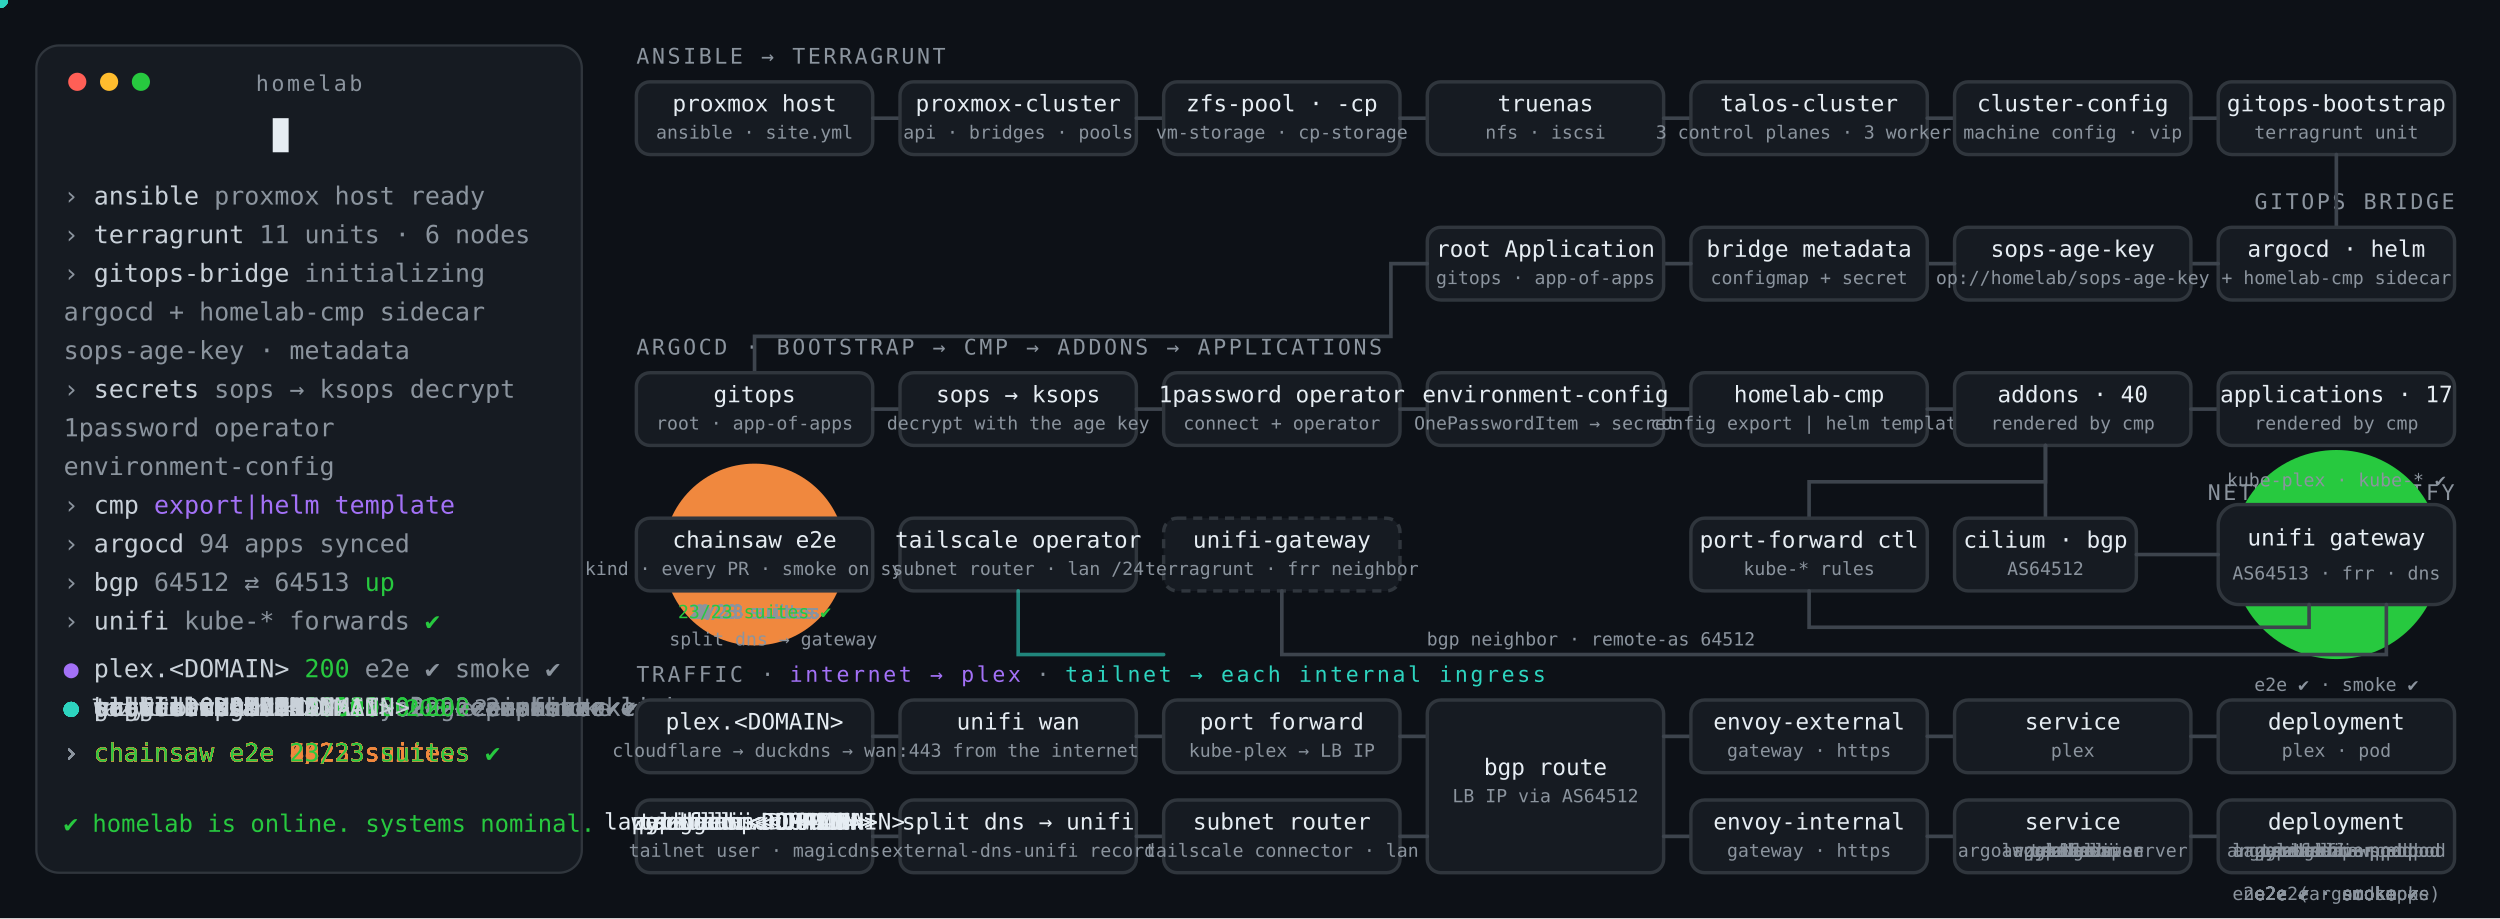
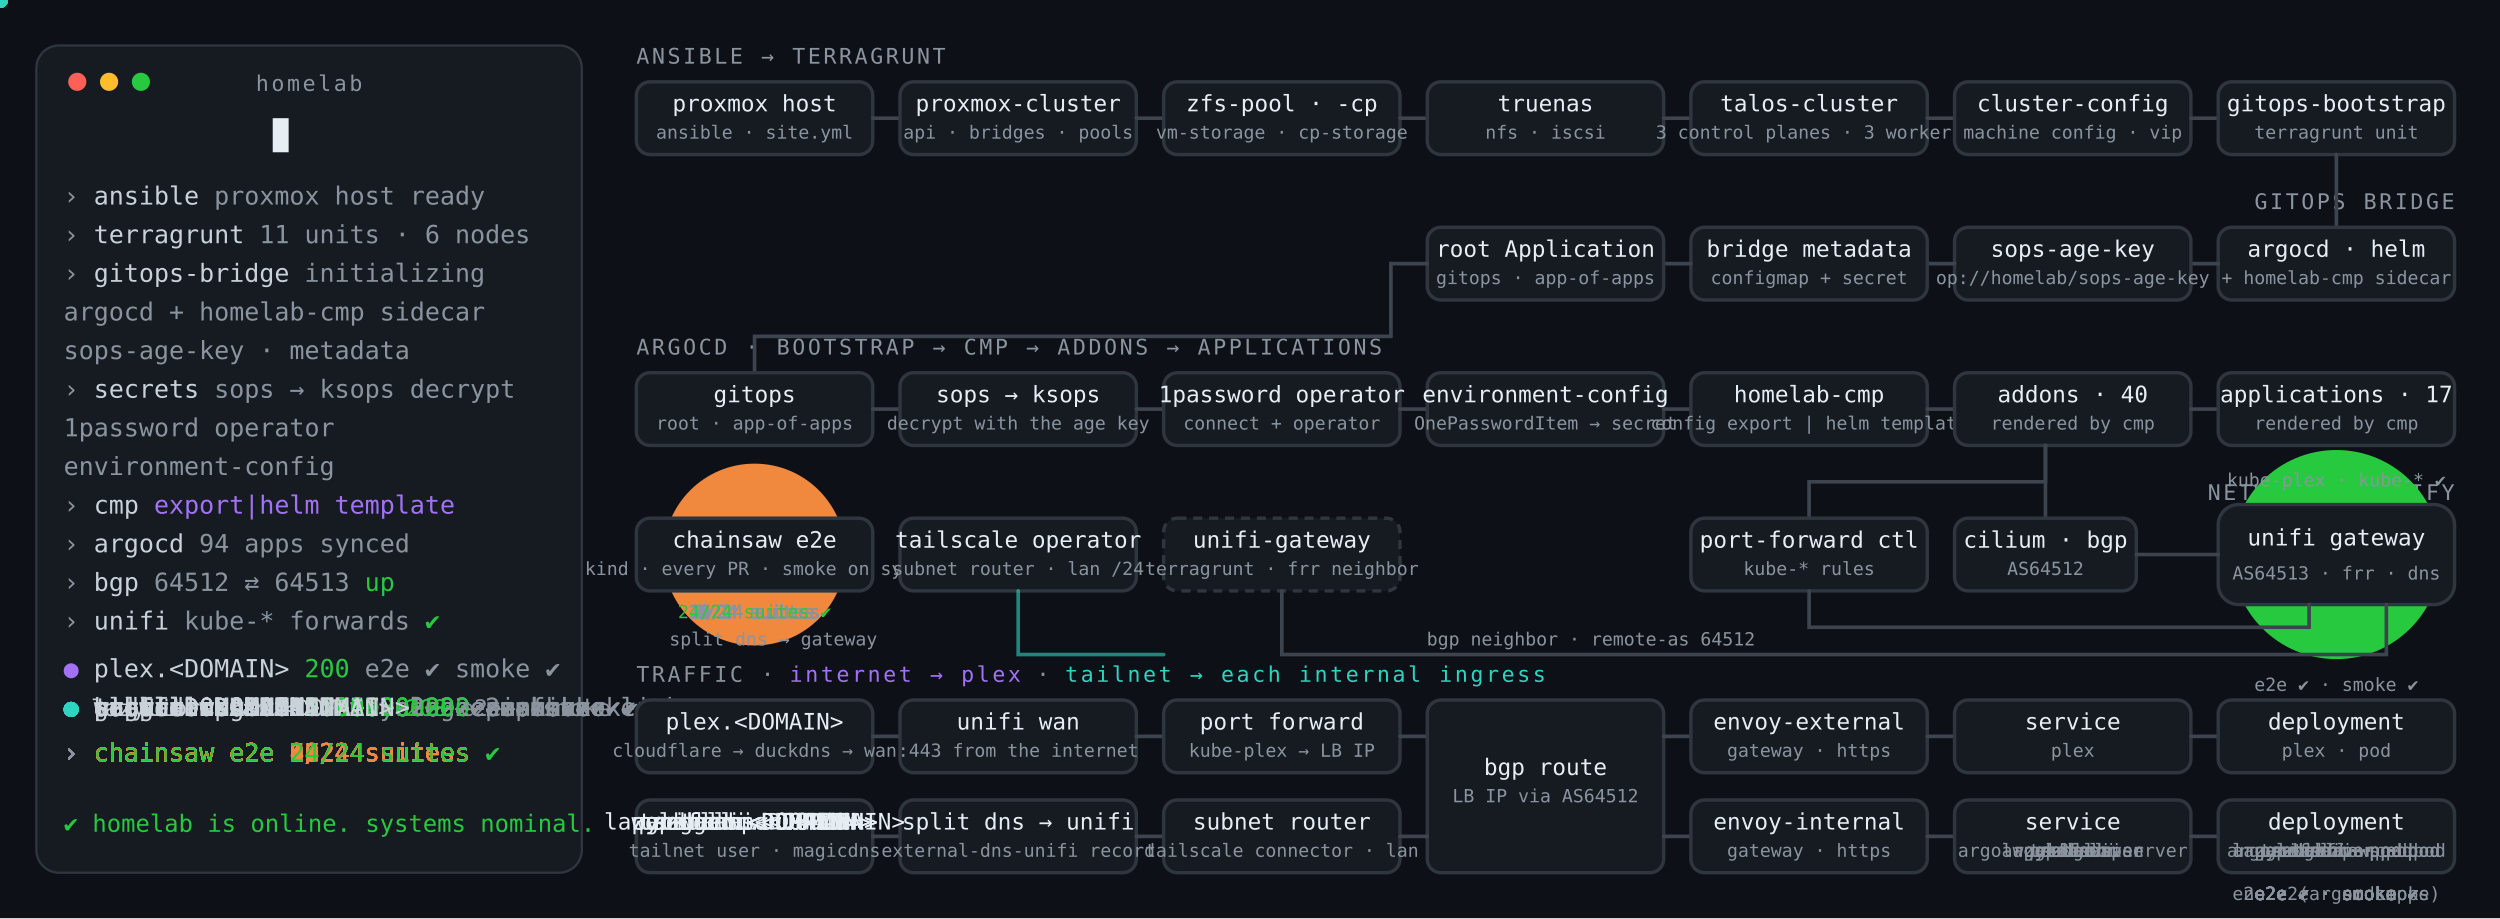
<svg xmlns="http://www.w3.org/2000/svg" viewBox="0 0 1100 404" width="1100" height="404" role="img">
  <rect width="1100" height="404" fill="#0d1117" />
  <style>
  text{font-family:ui-monospace,SFMono-Regular,Menlo,Consolas,monospace}
  .h{font-size:9.5px;fill:#8b949e;letter-spacing:.12em}
  .n{font-size:10px;fill:#e6edf3}
  .n2{font-size:8px;fill:#8b949e}
  .log{font-size:11px;fill:#c9d1d9}
  .box{fill:#161b22;stroke:#30363d;stroke-width:1.5}
  .w{fill:none;stroke:#3d444d;stroke-width:1.6;stroke-linecap:round;stroke-dasharray:800}
  .cur{animation:blink 1s steps(1) infinite}
  @keyframes blink{50%{opacity:0}}
  .type{animation:type 27s steps(14) infinite}
  @keyframes type{0%{width:0}3%,96%{width:110px}100%{width:0}}
  @keyframes a3{0%,3%{opacity:0}4%,96%{opacity:1}100%{opacity:0}}
  @keyframes a5{0%,5%{opacity:0}6%,96%{opacity:1}100%{opacity:0}}
  @keyframes a6_5{0%,6.5%{opacity:0}7.5%,96%{opacity:1}100%{opacity:0}}
  @keyframes a8{0%,8%{opacity:0}9%,96%{opacity:1}100%{opacity:0}}
  @keyframes a9_5{0%,9.5%{opacity:0}10.5%,96%{opacity:1}100%{opacity:0}}
  @keyframes a11{0%,11%{opacity:0}12%,96%{opacity:1}100%{opacity:0}}
  @keyframes a12_5{0%,12.5%{opacity:0}13.5%,96%{opacity:1}100%{opacity:0}}
  @keyframes a14{0%,14%{opacity:0}15%,96%{opacity:1}100%{opacity:0}}
  @keyframes a15_5{0%,15.5%{opacity:0}16.5%,96%{opacity:1}100%{opacity:0}}
  @keyframes a17{0%,17%{opacity:0}18%,96%{opacity:1}100%{opacity:0}}
  @keyframes a18_5{0%,18.5%{opacity:0}19.5%,96%{opacity:1}100%{opacity:0}}
  @keyframes a20{0%,20%{opacity:0}21%,96%{opacity:1}100%{opacity:0}}
  @keyframes a21_5{0%,21.5%{opacity:0}22.5%,96%{opacity:1}100%{opacity:0}}
  @keyframes a23{0%,23%{opacity:0}24%,96%{opacity:1}100%{opacity:0}}
  @keyframes a25{0%,25%{opacity:0}26%,96%{opacity:1}100%{opacity:0}}
  @keyframes a26_5{0%,26.5%{opacity:0}27.5%,96%{opacity:1}100%{opacity:0}}
  @keyframes a28{0%,28%{opacity:0}29%,96%{opacity:1}100%{opacity:0}}
  @keyframes a30{0%,30%{opacity:0}31%,96%{opacity:1}100%{opacity:0}}
  @keyframes a33{0%,33%{opacity:0}34%,96%{opacity:1}100%{opacity:0}}
  @keyframes a36{0%,36%{opacity:0}37%,96%{opacity:1}100%{opacity:0}}
  @keyframes a37_5{0%,37.5%{opacity:0}38.5%,96%{opacity:1}100%{opacity:0}}
  @keyframes a39{0%,39%{opacity:0}40%,96%{opacity:1}100%{opacity:0}}
  @keyframes a40{0%,40%{opacity:0}41%,96%{opacity:1}100%{opacity:0}}
  @keyframes a41{0%,41%{opacity:0}42%,96%{opacity:1}100%{opacity:0}}
  @keyframes a42{0%,42%{opacity:0}43%,96%{opacity:1}100%{opacity:0}}
  @keyframes a43{0%,43%{opacity:0}44%,96%{opacity:1}100%{opacity:0}}
  @keyframes a44{0%,44%{opacity:0}45%,96%{opacity:1}100%{opacity:0}}
  @keyframes a46{0%,46%{opacity:0}47%,96%{opacity:1}100%{opacity:0}}
  @keyframes a90{0%,90.5%{opacity:0}91.5%,96%{opacity:1}100%{opacity:0}}
  .a3{animation:a3 27s infinite}.a5{animation:a5 27s infinite}.a6_5{animation:a6_5 27s infinite}
  .a8{animation:a8 27s infinite}.a9_5{animation:a9_5 27s infinite}.a11{animation:a11 27s infinite}
  .a12_5{animation:a12_5 27s infinite}.a14{animation:a14 27s infinite}.a15_5{animation:a15_5 27s infinite}
  .a17{animation:a17 27s infinite}.a18_5{animation:a18_5 27s infinite}.a20{animation:a20 27s infinite}
  .a21_5{animation:a21_5 27s infinite}.a23{animation:a23 27s infinite}.a25{animation:a25 27s infinite}
  .a26_5{animation:a26_5 27s infinite}.a28{animation:a28 27s infinite}.a30{animation:a30 27s infinite}
  .a33{animation:a33 27s infinite}.a36{animation:a36 27s infinite}.a37_5{animation:a37_5 27s infinite}
  .a39{animation:a39 27s infinite}.a40{animation:a40 27s infinite}.a41{animation:a41 27s infinite}
  .a42{animation:a42 27s infinite}.a43{animation:a43 27s infinite}.a44{animation:a44 27s infinite}
  .a46{animation:a46 27s infinite}.a90{animation:a90 27s infinite}
  @keyframes d5{0%,5%{stroke-dashoffset:800}7.5%,96%{stroke-dashoffset:0}96.1%,100%{stroke-dashoffset:800}}
  @keyframes d6_5{0%,6.5%{stroke-dashoffset:800}9%,96%{stroke-dashoffset:0}96.1%,100%{stroke-dashoffset:800}}
  @keyframes d8{0%,8%{stroke-dashoffset:800}10.5%,96%{stroke-dashoffset:0}96.1%,100%{stroke-dashoffset:800}}
  @keyframes d9_5{0%,9.5%{stroke-dashoffset:800}12%,96%{stroke-dashoffset:0}96.1%,100%{stroke-dashoffset:800}}
  @keyframes d11{0%,11%{stroke-dashoffset:800}13.5%,96%{stroke-dashoffset:0}96.1%,100%{stroke-dashoffset:800}}
  @keyframes d12_5{0%,12.5%{stroke-dashoffset:800}15%,96%{stroke-dashoffset:0}96.1%,100%{stroke-dashoffset:800}}
  @keyframes d14{0%,14%{stroke-dashoffset:800}16.5%,96%{stroke-dashoffset:0}96.1%,100%{stroke-dashoffset:800}}
  @keyframes d15_5{0%,15.5%{stroke-dashoffset:800}18%,96%{stroke-dashoffset:0}96.1%,100%{stroke-dashoffset:800}}
  @keyframes d17{0%,17%{stroke-dashoffset:800}19.5%,96%{stroke-dashoffset:0}96.1%,100%{stroke-dashoffset:800}}
  @keyframes d18_5{0%,18.5%{stroke-dashoffset:800}21%,96%{stroke-dashoffset:0}96.1%,100%{stroke-dashoffset:800}}
  @keyframes d20{0%,20%{stroke-dashoffset:800}22.5%,96%{stroke-dashoffset:0}96.1%,100%{stroke-dashoffset:800}}
  @keyframes d21_5{0%,21.5%{stroke-dashoffset:800}24%,96%{stroke-dashoffset:0}96.1%,100%{stroke-dashoffset:800}}
  @keyframes d23{0%,23%{stroke-dashoffset:800}25.5%,96%{stroke-dashoffset:0}96.1%,100%{stroke-dashoffset:800}}
  @keyframes d25{0%,25%{stroke-dashoffset:800}27.5%,96%{stroke-dashoffset:0}96.1%,100%{stroke-dashoffset:800}}
  @keyframes d26_5{0%,26.5%{stroke-dashoffset:800}29%,96%{stroke-dashoffset:0}96.1%,100%{stroke-dashoffset:800}}
  @keyframes d28{0%,28%{stroke-dashoffset:800}30.5%,96%{stroke-dashoffset:0}96.1%,100%{stroke-dashoffset:800}}
  @keyframes d30{0%,30%{stroke-dashoffset:800}32.5%,96%{stroke-dashoffset:0}96.1%,100%{stroke-dashoffset:800}}
  @keyframes d33{0%,33%{stroke-dashoffset:800}35.5%,96%{stroke-dashoffset:0}96.1%,100%{stroke-dashoffset:800}}
  @keyframes d39{0%,39%{stroke-dashoffset:800}40.5%,96%{stroke-dashoffset:0}96.1%,100%{stroke-dashoffset:800}}
  @keyframes d40{0%,40%{stroke-dashoffset:800}41.5%,96%{stroke-dashoffset:0}96.1%,100%{stroke-dashoffset:800}}
  @keyframes d41{0%,41%{stroke-dashoffset:800}42.5%,96%{stroke-dashoffset:0}96.1%,100%{stroke-dashoffset:800}}
  @keyframes d42{0%,42%{stroke-dashoffset:800}43.5%,96%{stroke-dashoffset:0}96.1%,100%{stroke-dashoffset:800}}
  @keyframes d43{0%,43%{stroke-dashoffset:800}44.5%,96%{stroke-dashoffset:0}96.1%,100%{stroke-dashoffset:800}}
  @keyframes d44{0%,44%{stroke-dashoffset:800}45.5%,96%{stroke-dashoffset:0}96.1%,100%{stroke-dashoffset:800}}
  .d5{animation:d5 27s infinite}.d6_5{animation:d6_5 27s infinite}.d8{animation:d8 27s infinite}
  .d9_5{animation:d9_5 27s infinite}.d11{animation:d11 27s infinite}.d12_5{animation:d12_5 27s infinite}
  .d14{animation:d14 27s infinite}.d15_5{animation:d15_5 27s infinite}.d17{animation:d17 27s infinite}
  .d18_5{animation:d18_5 27s infinite}.d20{animation:d20 27s infinite}.d21_5{animation:d21_5 27s infinite}
  .d23{animation:d23 27s infinite}.d25{animation:d25 27s infinite}.d26_5{animation:d26_5 27s infinite}
  .d28{animation:d28 27s infinite}.d30{animation:d30 27s infinite}.d33{animation:d33 27s infinite}
  .d39{animation:d39 27s infinite}.d40{animation:d40 27s infinite}.d41{animation:d41 27s infinite}
  .d42{animation:d42 27s infinite}.d43{animation:d43 27s infinite}.d44{animation:d44 27s infinite}
  @keyframes est{0%,32.5%{stroke:#3d444d}34%,96%{stroke:#27c93f}100%{stroke:#3d444d}}
  .est{animation:est 27s infinite}
  @keyframes glow{0%,33.5%{opacity:0}36%,96%{opacity:.45}100%{opacity:0}}
  .glow{animation:glow 27s infinite}
  /* host windows: 10 × 4.5% from 45% to 90% (1.2 s each) */
  @keyframes h0{0%,45%{opacity:0}45.3%,47.82%{opacity:1}48.12%,100%{opacity:0}}
  @keyframes h1{0%,48.12%{opacity:0}48.42%,50.93%{opacity:1}51.23%,100%{opacity:0}}
  @keyframes h2{0%,51.23%{opacity:0}51.53%,54.05%{opacity:1}54.35%,100%{opacity:0}}
  @keyframes h3{0%,54.35%{opacity:0}54.65%,57.16%{opacity:1}57.46%,100%{opacity:0}}
  @keyframes h4{0%,57.46%{opacity:0}57.76%,60.28%{opacity:1}60.58%,100%{opacity:0}}
  @keyframes h5{0%,60.58%{opacity:0}60.88%,63.39%{opacity:1}63.69%,100%{opacity:0}}
  @keyframes h6{0%,63.69%{opacity:0}63.99%,66.51%{opacity:1}66.81%,100%{opacity:0}}
  @keyframes h7{0%,66.81%{opacity:0}67.11%,69.62%{opacity:1}69.92%,100%{opacity:0}}
  @keyframes h8{0%,69.92%{opacity:0}70.22%,72.74%{opacity:1}73.04%,100%{opacity:0}}
  @keyframes h9{0%,73.04%{opacity:0}73.34%,75.85%{opacity:1}76.15%,100%{opacity:0}}
  @keyframes h10{0%,76.15%{opacity:0}76.45%,78.97%{opacity:1}79.27%,100%{opacity:0}}
  @keyframes h11{0%,79.27%{opacity:0}79.57%,82.08%{opacity:1}82.38%,100%{opacity:0}}
  @keyframes h12{0%,82.38%{opacity:0}82.68%,85.2%{opacity:1}85.5%,100%{opacity:0}}
  @keyframes h13{0%,85.5%{opacity:0}85.8%,88.32%{opacity:1}88.62%,100%{opacity:0}}
  @keyframes h14{0%,88.62%{opacity:0}88.92%,95.7%{opacity:1}96%,100%{opacity:0}}
  .h0{animation:h0 27s infinite}.h1{animation:h1 27s infinite}.h2{animation:h2 27s infinite}
  .h3{animation:h3 27s infinite}.h4{animation:h4 27s infinite}.h5{animation:h5 27s infinite}
  .h6{animation:h6 27s infinite}.h7{animation:h7 27s infinite}.h8{animation:h8 27s infinite}
  .h9{animation:h9 27s infinite}.h10{animation:h10 27s infinite}.h11{animation:h11 27s infinite}
  .h12{animation:h12 27s infinite}.h13{animation:h13 27s infinite}.h14{animation:h14 27s infinite}
  /* verdict badges: after the packet lands (S+2.7) until the window ends */
  @keyframes v0{0%,47.7%{opacity:0}48%,49.2%{opacity:1}49.5%,100%{opacity:0}}
  @keyframes v1{0%,52.2%{opacity:0}52.5%,53.7%{opacity:1}54%,100%{opacity:0}}
  @keyframes v2{0%,56.7%{opacity:0}57%,58.2%{opacity:1}58.5%,100%{opacity:0}}
  @keyframes v3{0%,61.2%{opacity:0}61.5%,62.7%{opacity:1}63%,100%{opacity:0}}
  @keyframes v4{0%,65.7%{opacity:0}66%,67.2%{opacity:1}67.5%,100%{opacity:0}}
  @keyframes v5{0%,70.2%{opacity:0}70.5%,71.7%{opacity:1}72%,100%{opacity:0}}
  @keyframes v6{0%,74.7%{opacity:0}75%,76.2%{opacity:1}76.5%,100%{opacity:0}}
  @keyframes v7{0%,79.2%{opacity:0}79.5%,80.7%{opacity:1}81%,100%{opacity:0}}
  @keyframes v8{0%,83.7%{opacity:0}84%,85.2%{opacity:1}85.5%,100%{opacity:0}}
  @keyframes v9{0%,88.2%{opacity:0}88.5%,95.7%{opacity:1}96%,100%{opacity:0}}
  .v0{animation:v0 27s infinite}.v1{animation:v1 27s infinite}.v2{animation:v2 27s infinite}
  .v3{animation:v3 27s infinite}.v4{animation:v4 27s infinite}.v5{animation:v5 27s infinite}
  .v6{animation:v6 27s infinite}.v7{animation:v7 27s infinite}.v8{animation:v8 27s infinite}
  .v9{animation:v9 27s infinite}
-   /* e2e suite counter: 23 steps of 1.957% from 45% to 90%, then 23/23 holds */
-   @keyframes c0{0%,45%{opacity:0}45.1%,46.857%{opacity:1}46.957%,100%{opacity:0}}
-   @keyframes c1{0%,46.957%{opacity:0}47.057%,48.813%{opacity:1}48.913%,100%{opacity:0}}
-   @keyframes c2{0%,48.913%{opacity:0}49.013%,50.77%{opacity:1}50.87%,100%{opacity:0}}
-   @keyframes c3{0%,50.87%{opacity:0}50.97%,52.726%{opacity:1}52.826%,100%{opacity:0}}
-   @keyframes c4{0%,52.826%{opacity:0}52.926%,54.683%{opacity:1}54.783%,100%{opacity:0}}
-   @keyframes c5{0%,54.783%{opacity:0}54.883%,56.639%{opacity:1}56.739%,100%{opacity:0}}
-   @keyframes c6{0%,56.739%{opacity:0}56.839%,58.596%{opacity:1}58.696%,100%{opacity:0}}
-   @keyframes c7{0%,58.696%{opacity:0}58.796%,60.552%{opacity:1}60.652%,100%{opacity:0}}
-   @keyframes c8{0%,60.652%{opacity:0}60.752%,62.509%{opacity:1}62.609%,100%{opacity:0}}
-   @keyframes c9{0%,62.609%{opacity:0}62.709%,64.465%{opacity:1}64.565%,100%{opacity:0}}
-   @keyframes c10{0%,64.565%{opacity:0}64.665%,66.422%{opacity:1}66.522%,100%{opacity:0}}
-   @keyframes c11{0%,66.522%{opacity:0}66.622%,68.378%{opacity:1}68.478%,100%{opacity:0}}
-   @keyframes c12{0%,68.478%{opacity:0}68.578%,70.335%{opacity:1}70.435%,100%{opacity:0}}
-   @keyframes c13{0%,70.435%{opacity:0}70.535%,72.291%{opacity:1}72.391%,100%{opacity:0}}
-   @keyframes c14{0%,72.391%{opacity:0}72.491%,74.248%{opacity:1}74.348%,100%{opacity:0}}
-   @keyframes c15{0%,74.348%{opacity:0}74.448%,76.204%{opacity:1}76.304%,100%{opacity:0}}
-   @keyframes c16{0%,76.304%{opacity:0}76.404%,78.161%{opacity:1}78.261%,100%{opacity:0}}
-   @keyframes c17{0%,78.261%{opacity:0}78.361%,80.117%{opacity:1}80.217%,100%{opacity:0}}
-   @keyframes c18{0%,80.217%{opacity:0}80.317%,82.074%{opacity:1}82.174%,100%{opacity:0}}
-   @keyframes c19{0%,82.174%{opacity:0}82.274%,84.03%{opacity:1}84.13%,100%{opacity:0}}
-   @keyframes c20{0%,84.13%{opacity:0}84.23%,85.987%{opacity:1}86.087%,100%{opacity:0}}
-   @keyframes c21{0%,86.087%{opacity:0}86.187%,87.943%{opacity:1}88.043%,100%{opacity:0}}
-   @keyframes c22{0%,88.043%{opacity:0}88.143%,89.9%{opacity:1}90%,100%{opacity:0}}
-   @keyframes c23{0%,90%{opacity:0}90.1%,96%{opacity:1}100%{opacity:0}}
+   /* e2e suite counter: 24 steps of 1.875% from 45% to 90%, then 24/24 holds */
+   @keyframes c0{0%,45%{opacity:0}45.1%,46.775%{opacity:1}46.875%,100%{opacity:0}}
+   @keyframes c1{0%,46.875%{opacity:0}46.975%,48.65%{opacity:1}48.75%,100%{opacity:0}}
+   @keyframes c2{0%,48.75%{opacity:0}48.85%,50.525%{opacity:1}50.625%,100%{opacity:0}}
+   @keyframes c3{0%,50.625%{opacity:0}50.725%,52.4%{opacity:1}52.5%,100%{opacity:0}}
+   @keyframes c4{0%,52.5%{opacity:0}52.6%,54.275%{opacity:1}54.375%,100%{opacity:0}}
+   @keyframes c5{0%,54.375%{opacity:0}54.475%,56.15%{opacity:1}56.25%,100%{opacity:0}}
+   @keyframes c6{0%,56.25%{opacity:0}56.35%,58.025%{opacity:1}58.125%,100%{opacity:0}}
+   @keyframes c7{0%,58.125%{opacity:0}58.225%,59.9%{opacity:1}60%,100%{opacity:0}}
+   @keyframes c8{0%,60%{opacity:0}60.1%,61.775%{opacity:1}61.875%,100%{opacity:0}}
+   @keyframes c9{0%,61.875%{opacity:0}61.975%,63.65%{opacity:1}63.75%,100%{opacity:0}}
+   @keyframes c10{0%,63.75%{opacity:0}63.85%,65.525%{opacity:1}65.625%,100%{opacity:0}}
+   @keyframes c11{0%,65.625%{opacity:0}65.725%,67.4%{opacity:1}67.5%,100%{opacity:0}}
+   @keyframes c12{0%,67.5%{opacity:0}67.6%,69.275%{opacity:1}69.375%,100%{opacity:0}}
+   @keyframes c13{0%,69.375%{opacity:0}69.475%,71.15%{opacity:1}71.25%,100%{opacity:0}}
+   @keyframes c14{0%,71.25%{opacity:0}71.35%,73.025%{opacity:1}73.125%,100%{opacity:0}}
+   @keyframes c15{0%,73.125%{opacity:0}73.225%,74.9%{opacity:1}75%,100%{opacity:0}}
+   @keyframes c16{0%,75%{opacity:0}75.1%,76.775%{opacity:1}76.875%,100%{opacity:0}}
+   @keyframes c17{0%,76.875%{opacity:0}76.975%,78.65%{opacity:1}78.75%,100%{opacity:0}}
+   @keyframes c18{0%,78.75%{opacity:0}78.85%,80.525%{opacity:1}80.625%,100%{opacity:0}}
+   @keyframes c19{0%,80.625%{opacity:0}80.725%,82.4%{opacity:1}82.5%,100%{opacity:0}}
+   @keyframes c20{0%,82.5%{opacity:0}82.6%,84.275%{opacity:1}84.375%,100%{opacity:0}}
+   @keyframes c21{0%,84.375%{opacity:0}84.475%,86.15%{opacity:1}86.25%,100%{opacity:0}}
+   @keyframes c22{0%,86.25%{opacity:0}86.35%,88.025%{opacity:1}88.125%,100%{opacity:0}}
+   @keyframes c23{0%,88.125%{opacity:0}88.225%,89.9%{opacity:1}90%,100%{opacity:0}}
+   @keyframes c24{0%,90%{opacity:0}90.1%,96%{opacity:1}100%{opacity:0}}
  .c0{animation:c0 27s infinite}.c1{animation:c1 27s infinite}.c2{animation:c2 27s infinite}
  .c3{animation:c3 27s infinite}.c4{animation:c4 27s infinite}.c5{animation:c5 27s infinite}
  .c6{animation:c6 27s infinite}.c7{animation:c7 27s infinite}.c8{animation:c8 27s infinite}
  .c9{animation:c9 27s infinite}.c10{animation:c10 27s infinite}.c11{animation:c11 27s infinite}
  .c12{animation:c12 27s infinite}.c13{animation:c13 27s infinite}.c14{animation:c14 27s infinite}
  .c15{animation:c15 27s infinite}.c16{animation:c16 27s infinite}.c17{animation:c17 27s infinite}
  .c18{animation:c18 27s infinite}.c19{animation:c19 27s infinite}.c20{animation:c20 27s infinite}
  .c21{animation:c21 27s infinite}.c22{animation:c22 27s infinite}.c23{animation:c23 27s infinite}
+   .c24{animation:c24 27s infinite}
  /* chainsaw pulse once per host window */
  @keyframes saw{0%,44.5%{opacity:0}
    45.5%{opacity:.6}48%{opacity:0} 50%{opacity:.6}52.5%{opacity:0} 54.5%{opacity:.6}57%{opacity:0}
    59%{opacity:.6}61.5%{opacity:0} 63.5%{opacity:.6}66%{opacity:0} 68%{opacity:.6}70.5%{opacity:0}
    72.5%{opacity:.6}75%{opacity:0} 77%{opacity:.6}79.5%{opacity:0} 81.5%{opacity:.6}84%{opacity:0}
    86%{opacity:.6}88.5%,100%{opacity:0}}
  .saw{animation:saw 27s infinite}
  /* final: chainsaw node turns green when 20/20 */
  @keyframes done{0%,90%{stroke:#f0883e}90.5%,96%{stroke:#27c93f}100%{stroke:#f0883e}}
  .done{animation:done 27s infinite}
</style>
  <rect x="16" y="20" width="240" height="364" rx="10" fill="#161b22" stroke="#30363d" />
  <circle cx="34" cy="36" r="4" fill="#ff5f56" />
  <circle cx="48" cy="36" r="4" fill="#ffbd2e" />
  <circle cx="62" cy="36" r="4" fill="#27c93f" />
  <text class="h" x="136" y="40" text-anchor="middle">homelab</text>
  <clipPath id="tc10">
    <rect class="type" x="28" y="48" height="22" width="0" />
  </clipPath>
  <text class="log" x="28" y="64" font-size="13" clip-path="url(#tc10)">
    <tspan fill="#58a6ff">$</tspan> task setup</text>
  <rect class="cur" x="120" y="52" width="7" height="15" fill="#e6edf3" />
  <g class="log">
    <text class="a3" x="28" y="90">
      <tspan fill="#8b949e">›</tspan> ansible  <tspan fill="#8b949e">proxmox host ready</tspan>
    </text>
    <text class="a5" x="28" y="107">
      <tspan fill="#8b949e">›</tspan> terragrunt <tspan fill="#8b949e">11 units · 6 nodes</tspan>
    </text>
    <text class="a14" x="28" y="124">
      <tspan fill="#8b949e">›</tspan> gitops-bridge <tspan fill="#8b949e">initializing</tspan>
    </text>
    <text class="a15_5" x="28" y="141" fill="#8b949e">    argocd + homelab-cmp sidecar</text>
    <text class="a17" x="28" y="158" fill="#8b949e">    sops-age-key · metadata</text>
    <text class="a20" x="28" y="175">
      <tspan fill="#8b949e">›</tspan> secrets  <tspan fill="#8b949e">sops → ksops decrypt</tspan>
    </text>
    <text class="a21_5" x="28" y="192" fill="#8b949e">    1password operator</text>
    <text class="a23" x="28" y="209" fill="#8b949e">    environment-config</text>
    <text class="a25" x="28" y="226">
      <tspan fill="#8b949e">›</tspan> cmp      <tspan fill="#a371f7">export|helm template</tspan>
    </text>
    <text class="a26_5" x="28" y="243">
      <tspan fill="#8b949e">›</tspan> argocd   <tspan fill="#8b949e">94 apps synced</tspan>
    </text>
    <text class="a33" x="28" y="260">
      <tspan fill="#8b949e">›</tspan> bgp      <tspan fill="#8b949e">64512 ⇄ 64513</tspan>
      <tspan fill="#27c93f">up</tspan>
    </text>
    <text class="a36" x="28" y="277">
      <tspan fill="#8b949e">›</tspan> unifi    <tspan fill="#8b949e">kube-* forwards</tspan>
      <tspan fill="#27c93f">✔</tspan>
    </text>
    <text class="a46" x="28" y="298">
      <tspan fill="#a371f7">●</tspan> plex.&lt;DOMAIN&gt; <tspan fill="#27c93f">200</tspan>
      <tspan fill="#8b949e">e2e ✔ smoke ✔</tspan>
    </text>
    <text class="h0" x="28" y="315">
      <tspan fill="#2dd4bf">●</tspan> grafana.&lt;DOMAIN&gt; <tspan fill="#27c93f">200</tspan>
      <tspan fill="#8b949e">e2e ✔ smoke ✔</tspan>
    </text>
    <text class="h1" x="28" y="315">
      <tspan fill="#2dd4bf">●</tspan> argocd.&lt;DOMAIN&gt; <tspan fill="#27c93f">200</tspan>
      <tspan fill="#8b949e">e2e ✔</tspan>
    </text>
    <text class="h2" x="28" y="315">
      <tspan fill="#2dd4bf">●</tspan> paperclip.&lt;DOMAIN&gt; <tspan fill="#27c93f">200</tspan>
      <tspan fill="#8b949e">e2e ✔ smoke ✔</tspan>
    </text>
    <text class="h3" x="28" y="315">
      <tspan fill="#2dd4bf">●</tspan> workflows.&lt;DOMAIN&gt; <tspan fill="#27c93f">200</tspan>
      <tspan fill="#8b949e">e2e —</tspan>
    </text>
    <text class="h4" x="28" y="315">
      <tspan fill="#2dd4bf">●</tspan> servicemesh.&lt;DOMAIN&gt; <tspan fill="#27c93f">200</tspan>
      <tspan fill="#8b949e">e2e ✔ smoke ✔</tspan>
    </text>
    <text class="h5" x="28" y="315">
      <tspan fill="#2dd4bf">●</tspan> hubble.&lt;DOMAIN&gt; <tspan fill="#27c93f">200</tspan>
      <tspan fill="#8b949e">e2e —</tspan>
    </text>
    <text class="h6" x="28" y="315">
      <tspan fill="#2dd4bf">●</tspan> otlp.&lt;DOMAIN&gt; <tspan fill="#27c93f">200</tspan>
      <tspan fill="#8b949e">e2e ✔</tspan>
    </text>
    <text class="h7" x="28" y="315">
      <tspan fill="#2dd4bf">●</tspan> otel.&lt;DOMAIN&gt; <tspan fill="#27c93f">200</tspan>
      <tspan fill="#8b949e">syslog · ipfix</tspan>
    </text>
    <text class="h8" x="28" y="315">
      <tspan fill="#2dd4bf">●</tspan> sonarr.&lt;DOMAIN&gt; <tspan fill="#27c93f">200</tspan>
      <tspan fill="#8b949e">e2e ✔ smoke ✔</tspan>
    </text>
    <text class="h9" x="28" y="315">
      <tspan fill="#2dd4bf">●</tspan> radarr.&lt;DOMAIN&gt; <tspan fill="#27c93f">200</tspan>
      <tspan fill="#8b949e">e2e ✔ smoke ✔</tspan>
    </text>
    <text class="h10" x="28" y="315">
      <tspan fill="#2dd4bf">●</tspan> prowlarr.&lt;DOMAIN&gt; <tspan fill="#27c93f">200</tspan>
      <tspan fill="#8b949e">e2e ✔ smoke ✔</tspan>
    </text>
    <text class="h11" x="28" y="315">
      <tspan fill="#2dd4bf">●</tspan> nzbget.&lt;DOMAIN&gt; <tspan fill="#27c93f">200</tspan>
      <tspan fill="#8b949e">e2e ✔ smoke ✔</tspan>
    </text>
    <text class="h12" x="28" y="315">
      <tspan fill="#2dd4bf">●</tspan> tautulli.&lt;DOMAIN&gt; <tspan fill="#27c93f">200</tspan>
      <tspan fill="#8b949e">e2e ✔ smoke ✔</tspan>
    </text>
    <text class="h13" x="28" y="315">
      <tspan fill="#2dd4bf">●</tspan> alertmanager.&lt;DOMAIN&gt; <tspan fill="#27c93f">200</tspan>
      <tspan fill="#8b949e">pushover links</tspan>
    </text>
    <text class="h14" x="28" y="315" font-size="10">
      <tspan fill="#2dd4bf">●</tspan> lazylibrarian.&lt;DOMAIN&gt; <tspan fill="#27c93f">200</tspan>
      <tspan fill="#8b949e">e2e ✔ smoke ✔</tspan>
    </text>
    <g fill="#f0883e">
      <text class="c0" x="28" y="335">
-         <tspan fill="#8b949e">›</tspan> chainsaw e2e   0/23 suites</text>
+         <tspan fill="#8b949e">›</tspan> chainsaw e2e   0/24 suites</text>
      <text class="c1" x="28" y="335">
-         <tspan fill="#8b949e">›</tspan> chainsaw e2e   1/23 suites</text>
+         <tspan fill="#8b949e">›</tspan> chainsaw e2e   1/24 suites</text>
      <text class="c2" x="28" y="335">
-         <tspan fill="#8b949e">›</tspan> chainsaw e2e   2/23 suites</text>
+         <tspan fill="#8b949e">›</tspan> chainsaw e2e   2/24 suites</text>
      <text class="c3" x="28" y="335">
-         <tspan fill="#8b949e">›</tspan> chainsaw e2e   3/23 suites</text>
+         <tspan fill="#8b949e">›</tspan> chainsaw e2e   3/24 suites</text>
      <text class="c4" x="28" y="335">
-         <tspan fill="#8b949e">›</tspan> chainsaw e2e   4/23 suites</text>
+         <tspan fill="#8b949e">›</tspan> chainsaw e2e   4/24 suites</text>
      <text class="c5" x="28" y="335">
-         <tspan fill="#8b949e">›</tspan> chainsaw e2e   5/23 suites</text>
+         <tspan fill="#8b949e">›</tspan> chainsaw e2e   5/24 suites</text>
      <text class="c6" x="28" y="335">
-         <tspan fill="#8b949e">›</tspan> chainsaw e2e   6/23 suites</text>
+         <tspan fill="#8b949e">›</tspan> chainsaw e2e   6/24 suites</text>
      <text class="c7" x="28" y="335">
-         <tspan fill="#8b949e">›</tspan> chainsaw e2e   7/23 suites</text>
+         <tspan fill="#8b949e">›</tspan> chainsaw e2e   7/24 suites</text>
      <text class="c8" x="28" y="335">
-         <tspan fill="#8b949e">›</tspan> chainsaw e2e   8/23 suites</text>
+         <tspan fill="#8b949e">›</tspan> chainsaw e2e   8/24 suites</text>
      <text class="c9" x="28" y="335">
-         <tspan fill="#8b949e">›</tspan> chainsaw e2e   9/23 suites</text>
+         <tspan fill="#8b949e">›</tspan> chainsaw e2e   9/24 suites</text>
      <text class="c10" x="28" y="335">
-         <tspan fill="#8b949e">›</tspan> chainsaw e2e  10/23 suites</text>
+         <tspan fill="#8b949e">›</tspan> chainsaw e2e  10/24 suites</text>
      <text class="c11" x="28" y="335">
-         <tspan fill="#8b949e">›</tspan> chainsaw e2e  11/23 suites</text>
+         <tspan fill="#8b949e">›</tspan> chainsaw e2e  11/24 suites</text>
      <text class="c12" x="28" y="335">
-         <tspan fill="#8b949e">›</tspan> chainsaw e2e  12/23 suites</text>
+         <tspan fill="#8b949e">›</tspan> chainsaw e2e  12/24 suites</text>
      <text class="c13" x="28" y="335">
-         <tspan fill="#8b949e">›</tspan> chainsaw e2e  13/23 suites</text>
+         <tspan fill="#8b949e">›</tspan> chainsaw e2e  13/24 suites</text>
      <text class="c14" x="28" y="335">
-         <tspan fill="#8b949e">›</tspan> chainsaw e2e  14/23 suites</text>
+         <tspan fill="#8b949e">›</tspan> chainsaw e2e  14/24 suites</text>
      <text class="c15" x="28" y="335">
-         <tspan fill="#8b949e">›</tspan> chainsaw e2e  15/23 suites</text>
+         <tspan fill="#8b949e">›</tspan> chainsaw e2e  15/24 suites</text>
      <text class="c16" x="28" y="335">
-         <tspan fill="#8b949e">›</tspan> chainsaw e2e  16/23 suites</text>
+         <tspan fill="#8b949e">›</tspan> chainsaw e2e  16/24 suites</text>
      <text class="c17" x="28" y="335">
-         <tspan fill="#8b949e">›</tspan> chainsaw e2e  17/23 suites</text>
+         <tspan fill="#8b949e">›</tspan> chainsaw e2e  17/24 suites</text>
      <text class="c18" x="28" y="335">
-         <tspan fill="#8b949e">›</tspan> chainsaw e2e  18/23 suites</text>
+         <tspan fill="#8b949e">›</tspan> chainsaw e2e  18/24 suites</text>
      <text class="c19" x="28" y="335">
-         <tspan fill="#8b949e">›</tspan> chainsaw e2e  19/23 suites</text>
+         <tspan fill="#8b949e">›</tspan> chainsaw e2e  19/24 suites</text>
      <text class="c20" x="28" y="335">
-         <tspan fill="#8b949e">›</tspan> chainsaw e2e  20/23 suites</text>
+         <tspan fill="#8b949e">›</tspan> chainsaw e2e  20/24 suites</text>
      <text class="c21" x="28" y="335">
-         <tspan fill="#8b949e">›</tspan> chainsaw e2e  21/23 suites</text>
+         <tspan fill="#8b949e">›</tspan> chainsaw e2e  21/24 suites</text>
      <text class="c22" x="28" y="335">
-         <tspan fill="#8b949e">›</tspan> chainsaw e2e  22/23 suites</text>
-       <text class="c23" x="28" y="335" fill="#27c93f">
-         <tspan fill="#8b949e">›</tspan> chainsaw e2e  23/23 suites ✔</text>
+         <tspan fill="#8b949e">›</tspan> chainsaw e2e  22/24 suites</text>
+       <text class="c23" x="28" y="335">
+         <tspan fill="#8b949e">›</tspan> chainsaw e2e  23/24 suites</text>
+       <text class="c24" x="28" y="335" fill="#27c93f">
+         <tspan fill="#8b949e">›</tspan> chainsaw e2e  24/24 suites ✔</text>
    </g>
    <text class="a90" x="28" y="366" font-size="10.5" fill="#27c93f">✔ homelab is online. systems nominal.</text>
  </g>
  <text class="h a3" x="280" y="28">ANSIBLE → TERRAGRUNT</text>
  <text class="h a14" x="1080" y="92" text-anchor="end">GITOPS BRIDGE</text>
  <text class="h a18_5" x="280" y="156">ARGOCD · BOOTSTRAP → CMP → ADDONS → APPLICATIONS</text>
  <text class="h a30" x="1080" y="220" text-anchor="end">NETWORK · VERIFY</text>
  <text class="h a37_5" x="280" y="300">TRAFFIC · <tspan fill="#a371f7">internet → plex</tspan> · <tspan fill="#2dd4bf">tailnet → each internal ingress</tspan>
  </text>
  <g class="a3">
    <rect class="box" x="280" y="36" width="104" height="32" rx="6" stroke="#EE0000" />
    <text class="n" x="332" y="49" text-anchor="middle">proxmox host</text>
    <text class="n2" x="332" y="61" text-anchor="middle">ansible · site.yml</text>
  </g>
  <path class="w d5" d="M384 52 H396" />
  <g class="a5">
    <rect class="box" x="396" y="36" width="104" height="32" rx="6" />
    <text class="n" x="448" y="49" text-anchor="middle">proxmox-cluster</text>
    <text class="n2" x="448" y="61" text-anchor="middle">api · bridges · pools</text>
  </g>
  <path class="w d6_5" d="M500 52 H512" />
  <g class="a6_5">
    <rect class="box" x="512" y="36" width="104" height="32" rx="6" />
    <text class="n" x="564" y="49" text-anchor="middle">zfs-pool · -cp</text>
    <text class="n2" x="564" y="61" text-anchor="middle">vm-storage · cp-storage</text>
  </g>
  <path class="w d8" d="M616 52 H628" />
  <g class="a8">
    <rect class="box" x="628" y="36" width="104" height="32" rx="6" />
    <text class="n" x="680" y="49" text-anchor="middle">truenas</text>
    <text class="n2" x="680" y="61" text-anchor="middle">nfs · iscsi</text>
  </g>
  <path class="w d9_5" d="M732 52 H744" />
  <g class="a9_5">
    <rect class="box" x="744" y="36" width="104" height="32" rx="6" />
    <text class="n" x="796" y="49" text-anchor="middle">talos-cluster</text>
    <text class="n2" x="796" y="61" text-anchor="middle">3 control planes · 3 workers</text>
  </g>
  <path class="w d11" d="M848 52 H860" />
  <g class="a11">
    <rect class="box" x="860" y="36" width="104" height="32" rx="6" />
    <text class="n" x="912" y="49" text-anchor="middle">cluster-config</text>
    <text class="n2" x="912" y="61" text-anchor="middle">machine config · vip</text>
  </g>
  <path class="w d12_5" d="M964 52 H976" />
  <g class="a12_5">
    <rect class="box" x="976" y="36" width="104" height="32" rx="6" />
    <text class="n" x="1028" y="49" text-anchor="middle">gitops-bootstrap</text>
    <text class="n2" x="1028" y="61" text-anchor="middle">terragrunt unit</text>
  </g>
  <path class="w d14" d="M1028 68 V100" />
  <g class="a14">
    <rect class="box" x="976" y="100" width="104" height="32" rx="6" stroke="#EF7B4D" />
    <text class="n" x="1028" y="113" text-anchor="middle">argocd · helm</text>
    <text class="n2" x="1028" y="125" text-anchor="middle">+ homelab-cmp sidecar</text>
  </g>
  <path class="w d15_5" d="M976 116 H964" />
  <g class="a15_5">
    <rect class="box" x="860" y="100" width="104" height="32" rx="6" />
    <text class="n" x="912" y="113" text-anchor="middle">sops-age-key</text>
    <text class="n2" x="912" y="125" text-anchor="middle">op://homelab/sops-age-key</text>
  </g>
  <path class="w d17" d="M860 116 H848" />
  <g class="a17">
    <rect class="box" x="744" y="100" width="104" height="32" rx="6" />
    <text class="n" x="796" y="113" text-anchor="middle">bridge metadata</text>
    <text class="n2" x="796" y="125" text-anchor="middle">configmap + secret</text>
  </g>
  <path class="w d17" d="M744 116 H732" />
  <g class="a17">
    <rect class="box" x="628" y="100" width="104" height="32" rx="6" />
    <text class="n" x="680" y="113" text-anchor="middle">root Application</text>
    <text class="n2" x="680" y="125" text-anchor="middle">gitops · app-of-apps</text>
  </g>
  <path class="w d18_5" d="M628 116 H612 V148 H332 V164" />
  <g class="a18_5">
    <rect class="box" x="280" y="164" width="104" height="32" rx="6" stroke="#EF7B4D" />
    <text class="n" x="332" y="177" text-anchor="middle">gitops</text>
    <text class="n2" x="332" y="189" text-anchor="middle">root · app-of-apps</text>
  </g>
  <path class="w d20" d="M384 180 H396" />
  <g class="a20">
    <rect class="box" x="396" y="164" width="104" height="32" rx="6" />
    <text class="n" x="448" y="177" text-anchor="middle">sops → ksops</text>
    <text class="n2" x="448" y="189" text-anchor="middle">decrypt with the age key</text>
  </g>
  <path class="w d21_5" d="M500 180 H512" />
  <g class="a21_5">
    <rect class="box" x="512" y="164" width="104" height="32" rx="6" />
    <text class="n" x="564" y="177" text-anchor="middle">1password operator</text>
    <text class="n2" x="564" y="189" text-anchor="middle">connect + operator</text>
  </g>
  <path class="w d23" d="M616 180 H628" />
  <g class="a23">
    <rect class="box" x="628" y="164" width="104" height="32" rx="6" />
    <text class="n" x="680" y="177" text-anchor="middle">environment-config</text>
    <text class="n2" x="680" y="189" text-anchor="middle">OnePasswordItem → secret</text>
  </g>
  <path class="w d25" d="M732 180 H744" />
  <g class="a25">
    <rect class="box" x="744" y="164" width="104" height="32" rx="6" stroke="#a371f7" />
    <text class="n" x="796" y="177" text-anchor="middle">homelab-cmp</text>
    <text class="n2" x="796" y="189" text-anchor="middle">config export | helm template</text>
  </g>
  <path class="w d26_5" d="M848 180 H860" />
  <g class="a26_5">
    <rect class="box" x="860" y="164" width="104" height="32" rx="6" />
    <text class="n" x="912" y="177" text-anchor="middle">addons · 40</text>
    <text class="n2" x="912" y="189" text-anchor="middle">rendered by cmp</text>
  </g>
  <path class="w d28" d="M964 180 H976" />
  <g class="a28">
    <rect class="box" x="976" y="164" width="104" height="32" rx="6" />
    <text class="n" x="1028" y="177" text-anchor="middle">applications · 17</text>
    <text class="n2" x="1028" y="189" text-anchor="middle">rendered by cmp</text>
  </g>
  <circle class="saw" cx="332" cy="244" r="40" fill="#f0883e" />
  <g class="a30">
    <rect class="box done" x="280" y="228" width="104" height="32" rx="6" stroke="#f0883e" />
    <text class="n" x="332" y="241" text-anchor="middle">chainsaw e2e</text>
    <text class="n2" x="332" y="253" text-anchor="middle">kind · every PR · smoke on sync</text>
  </g>
  <g class="n2" text-anchor="middle" fill="#f0883e">
-     <text class="c0" x="332" y="272">0/23 suites</text>
-     <text class="c1" x="332" y="272">1/23 suites</text>
-     <text class="c2" x="332" y="272">2/23 suites</text>
-     <text class="c3" x="332" y="272">3/23 suites</text>
-     <text class="c4" x="332" y="272">4/23 suites</text>
-     <text class="c5" x="332" y="272">5/23 suites</text>
-     <text class="c6" x="332" y="272">6/23 suites</text>
-     <text class="c7" x="332" y="272">7/23 suites</text>
-     <text class="c8" x="332" y="272">8/23 suites</text>
-     <text class="c9" x="332" y="272">9/23 suites</text>
-     <text class="c10" x="332" y="272">10/23 suites</text>
-     <text class="c11" x="332" y="272">11/23 suites</text>
-     <text class="c12" x="332" y="272">12/23 suites</text>
-     <text class="c13" x="332" y="272">13/23 suites</text>
-     <text class="c14" x="332" y="272">14/23 suites</text>
-     <text class="c15" x="332" y="272">15/23 suites</text>
-     <text class="c16" x="332" y="272">16/23 suites</text>
-     <text class="c17" x="332" y="272">17/23 suites</text>
-     <text class="c18" x="332" y="272">18/23 suites</text>
-     <text class="c19" x="332" y="272">19/23 suites</text>
-     <text class="c20" x="332" y="272">20/23 suites</text>
-     <text class="c21" x="332" y="272">21/23 suites</text>
-     <text class="c22" x="332" y="272">22/23 suites</text>
-     <text class="c23" x="332" y="272" fill="#27c93f">23/23 suites ✔</text>
+     <text class="c0" x="332" y="272">0/24 suites</text>
+     <text class="c1" x="332" y="272">1/24 suites</text>
+     <text class="c2" x="332" y="272">2/24 suites</text>
+     <text class="c3" x="332" y="272">3/24 suites</text>
+     <text class="c4" x="332" y="272">4/24 suites</text>
+     <text class="c5" x="332" y="272">5/24 suites</text>
+     <text class="c6" x="332" y="272">6/24 suites</text>
+     <text class="c7" x="332" y="272">7/24 suites</text>
+     <text class="c8" x="332" y="272">8/24 suites</text>
+     <text class="c9" x="332" y="272">9/24 suites</text>
+     <text class="c10" x="332" y="272">10/24 suites</text>
+     <text class="c11" x="332" y="272">11/24 suites</text>
+     <text class="c12" x="332" y="272">12/24 suites</text>
+     <text class="c13" x="332" y="272">13/24 suites</text>
+     <text class="c14" x="332" y="272">14/24 suites</text>
+     <text class="c15" x="332" y="272">15/24 suites</text>
+     <text class="c16" x="332" y="272">16/24 suites</text>
+     <text class="c17" x="332" y="272">17/24 suites</text>
+     <text class="c18" x="332" y="272">18/24 suites</text>
+     <text class="c19" x="332" y="272">19/24 suites</text>
+     <text class="c20" x="332" y="272">20/24 suites</text>
+     <text class="c21" x="332" y="272">21/24 suites</text>
+     <text class="c22" x="332" y="272">22/24 suites</text>
+     <text class="c23" x="332" y="272">23/24 suites</text>
+     <text class="c24" x="332" y="272" fill="#27c93f">24/24 suites ✔</text>
  </g>
  <path class="w d30" d="M900 196 V228" />
  <path class="w d33" d="M900 196 V212 H796 V228" />
  <g class="a30">
    <rect class="box" x="860" y="228" width="80" height="32" rx="6" stroke="#58a6ff" />
    <text class="n" x="900" y="241" text-anchor="middle">cilium · bgp</text>
    <text class="n2" x="900" y="253" text-anchor="middle">AS64512</text>
  </g>
  <g class="a33">
    <rect class="box" x="744" y="228" width="104" height="32" rx="6" stroke="#58a6ff" />
    <text class="n" x="796" y="241" text-anchor="middle">port-forward ctl</text>
    <text class="n2" x="796" y="253" text-anchor="middle">kube-* rules</text>
  </g>
  <g class="a30">
    <rect class="box" x="512" y="228" width="104" height="32" rx="6" stroke-dasharray="4 3" />
    <text class="n" x="564" y="241" text-anchor="middle">unifi-gateway</text>
    <text class="n2" x="564" y="253" text-anchor="middle">terragrunt · frr neighbor</text>
  </g>
  <g class="a30">
    <rect class="box" x="396" y="228" width="104" height="32" rx="6" stroke="#2dd4bf" />
    <text class="n" x="448" y="241" text-anchor="middle">tailscale operator</text>
    <text class="n2" x="448" y="253" text-anchor="middle">subnet router · lan /24</text>
  </g>
  <circle class="glow" cx="1028" cy="244" r="46" fill="#27c93f" />
  <g class="a30">
    <rect class="box" x="976" y="222" width="104" height="44" rx="9" stroke="#e6edf3" />
    <text class="n" x="1028" y="240" text-anchor="middle">unifi gateway</text>
    <text class="n2" x="1028" y="255" text-anchor="middle">AS64513 · frr · dns</text>
  </g>
  <path class="w d30 est" d="M940 244 H976" />
  <circle r="3" fill="#58a6ff">
    <animateMotion dur="27s" repeatCount="indefinite" path="M940 244 H976" calcMode="linear" keyPoints="0;0;1;1;0" keyTimes="0;0.30;0.33;0.96;1" />
    <animate attributeName="opacity" values="0;0;1;1;0;0" keyTimes="0;0.30;0.303;0.33;0.333;1" dur="27s" repeatCount="indefinite" />
  </circle>
  <circle r="3" fill="#e6edf3">
    <animateMotion dur="27s" repeatCount="indefinite" path="M976 244 H940" calcMode="linear" keyPoints="0;0;1;1;0" keyTimes="0;0.30;0.33;0.96;1" />
    <animate attributeName="opacity" values="0;0;1;1;0;0" keyTimes="0;0.30;0.303;0.33;0.333;1" dur="27s" repeatCount="indefinite" />
  </circle>
  <path class="w d30" d="M564 260 V288 H1050 V266" />
  <path class="w d30" d="M448 260 V288 H512" style="stroke:#2dd4bf;opacity:.6" />
  <text class="n2 a30" x="386" y="284" text-anchor="end" fill="#2dd4bf">split dns → gateway</text>
  <text class="n2 a30" x="700" y="284" text-anchor="middle">bgp neighbor · remote-as 64512</text>
  <path class="w d33" d="M796 260 V276 H1016 V266" />
  <circle r="3" fill="#ffbd2e">
    <animateMotion dur="27s" repeatCount="indefinite" path="M796 260 V276 H1016 V266" calcMode="linear" keyPoints="0;0;1;1;0" keyTimes="0;0.335;0.36;0.96;1" />
    <animate attributeName="opacity" values="0;0;1;1;0;0" keyTimes="0;0.335;0.338;0.36;0.363;1" dur="27s" repeatCount="indefinite" />
  </circle>
  <text class="n2 a36" x="1028" y="214" text-anchor="middle" fill="#27c93f">kube-plex · kube-* ✔</text>
  <g class="a37_5">
    <rect class="box" x="280" y="308" width="104" height="32" rx="6" stroke="#a371f7" />
    <text class="n" x="332" y="321" text-anchor="middle">plex.&lt;DOMAIN&gt;</text>
    <text class="n2" x="332" y="333" text-anchor="middle">cloudflare → duckdns → wan</text>
  </g>
  <path class="w d39" d="M384 324 H396" />
  <g class="a39">
    <rect class="box" x="396" y="308" width="104" height="32" rx="6" />
    <text class="n" x="448" y="321" text-anchor="middle">unifi wan</text>
    <text class="n2" x="448" y="333" text-anchor="middle">:443 from the internet</text>
  </g>
  <path class="w d40" d="M500 324 H512" />
  <g class="a40">
    <rect class="box" x="512" y="308" width="104" height="32" rx="6" />
    <text class="n" x="564" y="321" text-anchor="middle">port forward</text>
    <text class="n2" x="564" y="333" text-anchor="middle">kube-plex → LB IP</text>
  </g>
  <path class="w d41" d="M616 324 H628" />
  <g class="a41">
    <rect class="box" x="628" y="308" width="104" height="76" rx="6" stroke="#58a6ff" />
    <text class="n" x="680" y="341" text-anchor="middle">bgp route</text>
    <text class="n2" x="680" y="353" text-anchor="middle">LB IP via AS64512</text>
  </g>
  <path class="w d42" d="M732 324 H744" />
  <g class="a42">
    <rect class="box" x="744" y="308" width="104" height="32" rx="6" />
    <text class="n" x="796" y="321" text-anchor="middle">envoy-external</text>
    <text class="n2" x="796" y="333" text-anchor="middle">gateway · https</text>
  </g>
  <path class="w d43" d="M848 324 H860" />
  <g class="a43">
    <rect class="box" x="860" y="308" width="104" height="32" rx="6" />
    <text class="n" x="912" y="321" text-anchor="middle">service</text>
    <text class="n2" x="912" y="333" text-anchor="middle">plex</text>
  </g>
  <path class="w d44" d="M964 324 H976" />
  <g class="a44">
    <rect class="box" x="976" y="308" width="104" height="32" rx="6" />
    <text class="n" x="1028" y="321" text-anchor="middle">deployment</text>
    <text class="n2" x="1028" y="333" text-anchor="middle">plex · pod</text>
  </g>
  <text class="n2 a46" x="1028" y="304" text-anchor="middle" fill="#f0883e">e2e ✔ · smoke ✔</text>
  <g class="a37_5">
    <rect class="box" x="280" y="352" width="104" height="32" rx="6" stroke="#2dd4bf" />
    <text class="n2" x="332" y="377" text-anchor="middle">tailnet user · magicdns</text>
  </g>
  <path class="w d39" d="M384 368 H396" />
  <g class="a39">
    <rect class="box" x="396" y="352" width="104" height="32" rx="6" />
    <text class="n" x="448" y="365" text-anchor="middle">split dns → unifi</text>
    <text class="n2" x="448" y="377" text-anchor="middle">external-dns-unifi record</text>
  </g>
  <path class="w d40" d="M500 368 H512" />
  <g class="a40">
    <rect class="box" x="512" y="352" width="104" height="32" rx="6" />
    <text class="n" x="564" y="365" text-anchor="middle">subnet router</text>
    <text class="n2" x="564" y="377" text-anchor="middle">tailscale connector · lan</text>
  </g>
  <path class="w d41" d="M616 368 H628" />
  <path class="w d42" d="M732 368 H744" />
  <g class="a42">
    <rect class="box" x="744" y="352" width="104" height="32" rx="6" />
    <text class="n" x="796" y="365" text-anchor="middle">envoy-internal</text>
    <text class="n2" x="796" y="377" text-anchor="middle">gateway · https</text>
  </g>
  <path class="w d43" d="M848 368 H860" />
  <g class="a43">
    <rect class="box" x="860" y="352" width="104" height="32" rx="6" />
    <text class="n" x="912" y="365" text-anchor="middle">service</text>
  </g>
  <path class="w d44" d="M964 368 H976" />
  <g class="a44">
    <rect class="box" x="976" y="352" width="104" height="32" rx="6" />
    <text class="n" x="1028" y="365" text-anchor="middle">deployment</text>
  </g>
  <g class="n" text-anchor="middle">
    <g class="h0">
      <text x="332" y="365">grafana.&lt;DOMAIN&gt;</text>
      <text class="n2" x="912" y="377">grafana</text>
      <text class="n2" x="1028" y="377">grafana · pod</text>
    </g>
    <g class="h1">
      <text x="332" y="365">argocd.&lt;DOMAIN&gt;</text>
      <text class="n2" x="912" y="377">argocd-server</text>
      <text class="n2" x="1028" y="377">argocd-server · pod</text>
    </g>
    <g class="h2">
      <text x="332" y="365">paperclip.&lt;DOMAIN&gt;</text>
      <text class="n2" x="912" y="377">paperclip</text>
      <text class="n2" x="1028" y="377">paperclip · pod</text>
    </g>
    <g class="h3">
      <text x="332" y="365">workflows.&lt;DOMAIN&gt;</text>
      <text class="n2" x="912" y="377">argo-workflows-server</text>
      <text class="n2" x="1028" y="377">argo-workflows · pod</text>
    </g>
    <g class="h4">
      <text x="332" y="365">sonarr.&lt;DOMAIN&gt;</text>
      <text class="n2" x="912" y="377">sonarr</text>
      <text class="n2" x="1028" y="377">sonarr · pod</text>
    </g>
    <g class="h5">
      <text x="332" y="365">radarr.&lt;DOMAIN&gt;</text>
      <text class="n2" x="912" y="377">radarr</text>
      <text class="n2" x="1028" y="377">radarr · pod</text>
    </g>
    <g class="h6">
      <text x="332" y="365">prowlarr.&lt;DOMAIN&gt;</text>
      <text class="n2" x="912" y="377">prowlarr</text>
      <text class="n2" x="1028" y="377">prowlarr · pod</text>
    </g>
    <g class="h7">
      <text x="332" y="365">nzbget.&lt;DOMAIN&gt;</text>
      <text class="n2" x="912" y="377">nzbget</text>
      <text class="n2" x="1028" y="377">nzbget · pod</text>
    </g>
    <g class="h8">
      <text x="332" y="365">tautulli.&lt;DOMAIN&gt;</text>
      <text class="n2" x="912" y="377">tautulli</text>
      <text class="n2" x="1028" y="377">tautulli · pod</text>
    </g>
    <g class="h9">
      <text x="332" y="365">lazylibrarian.&lt;DOMAIN&gt;</text>
      <text class="n2" x="912" y="377">lazylibrarian</text>
      <text class="n2" x="1028" y="377">lazylibrarian · pod</text>
    </g>
  </g>
  <g class="n2" text-anchor="middle" fill="#f0883e">
    <text class="v0" x="1028" y="396">e2e ✔ · smoke ✔</text>
    <text class="v1" x="1028" y="396">e2e ✔ (argocd-apps)</text>
    <text class="v2" x="1028" y="396">e2e ✔ · smoke ✔</text>
    <text class="v3" x="1028" y="396" fill="#8b949e">no e2e · no smoke</text>
    <text class="v4" x="1028" y="396">e2e ✔ · smoke ✔</text>
    <text class="v5" x="1028" y="396">e2e ✔ · smoke ✔</text>
    <text class="v6" x="1028" y="396">e2e ✔ · smoke ✔</text>
    <text class="v7" x="1028" y="396">e2e ✔ · smoke ✔</text>
    <text class="v8" x="1028" y="396">e2e ✔ · smoke ✔</text>
    <text class="v9" x="1028" y="396">e2e ✔ · smoke ✔</text>
  </g>
  <circle r="3.5" fill="#a371f7">
    <animateMotion dur="27s" repeatCount="indefinite" path="M280 324 H1080" calcMode="linear" keyPoints="0;0;1;1;0" keyTimes="0;0.375;0.46;0.96;1" />
    <animate attributeName="opacity" values="0;0;1;1;0;0" keyTimes="0;0.375;0.378;0.46;0.463;1" dur="27s" repeatCount="indefinite" />
  </circle>
  <circle r="3.5" fill="#a371f7">
    <animateMotion dur="27s" repeatCount="indefinite" path="M280 324 H1080" calcMode="linear" keyPoints="0;0;1;1;0" keyTimes="0;0.70;0.78;0.96;1" />
    <animate attributeName="opacity" values="0;0;1;1;0;0" keyTimes="0;0.70;0.703;0.78;0.783;1" dur="27s" repeatCount="indefinite" />
  </circle>
  <circle r="3.5" fill="#2dd4bf">
    <animateMotion dur="27s" repeatCount="indefinite" path="M280 368 H1080" calcMode="linear" keyPoints="0;0;1;1;0" keyTimes="0;0.450;0.477;0.96;1" />
    <animate attributeName="opacity" values="0;0;1;1;0;0" keyTimes="0;0.450;0.452;0.477;0.479;1" dur="27s" repeatCount="indefinite" />
  </circle>
  <circle r="3.5" fill="#2dd4bf">
    <animateMotion dur="27s" repeatCount="indefinite" path="M280 368 H1080" calcMode="linear" keyPoints="0;0;1;1;0" keyTimes="0;0.495;0.522;0.96;1" />
    <animate attributeName="opacity" values="0;0;1;1;0;0" keyTimes="0;0.495;0.497;0.522;0.524;1" dur="27s" repeatCount="indefinite" />
  </circle>
  <circle r="3.5" fill="#2dd4bf">
    <animateMotion dur="27s" repeatCount="indefinite" path="M280 368 H1080" calcMode="linear" keyPoints="0;0;1;1;0" keyTimes="0;0.540;0.567;0.96;1" />
    <animate attributeName="opacity" values="0;0;1;1;0;0" keyTimes="0;0.540;0.542;0.567;0.569;1" dur="27s" repeatCount="indefinite" />
  </circle>
  <circle r="3.5" fill="#2dd4bf">
    <animateMotion dur="27s" repeatCount="indefinite" path="M280 368 H1080" calcMode="linear" keyPoints="0;0;1;1;0" keyTimes="0;0.585;0.612;0.96;1" />
    <animate attributeName="opacity" values="0;0;1;1;0;0" keyTimes="0;0.585;0.587;0.612;0.614;1" dur="27s" repeatCount="indefinite" />
  </circle>
  <circle r="3.5" fill="#2dd4bf">
    <animateMotion dur="27s" repeatCount="indefinite" path="M280 368 H1080" calcMode="linear" keyPoints="0;0;1;1;0" keyTimes="0;0.630;0.657;0.96;1" />
    <animate attributeName="opacity" values="0;0;1;1;0;0" keyTimes="0;0.630;0.632;0.657;0.659;1" dur="27s" repeatCount="indefinite" />
  </circle>
  <circle r="3.5" fill="#2dd4bf">
    <animateMotion dur="27s" repeatCount="indefinite" path="M280 368 H1080" calcMode="linear" keyPoints="0;0;1;1;0" keyTimes="0;0.675;0.702;0.96;1" />
    <animate attributeName="opacity" values="0;0;1;1;0;0" keyTimes="0;0.675;0.677;0.702;0.704;1" dur="27s" repeatCount="indefinite" />
  </circle>
  <circle r="3.5" fill="#2dd4bf">
    <animateMotion dur="27s" repeatCount="indefinite" path="M280 368 H1080" calcMode="linear" keyPoints="0;0;1;1;0" keyTimes="0;0.720;0.747;0.96;1" />
    <animate attributeName="opacity" values="0;0;1;1;0;0" keyTimes="0;0.720;0.722;0.747;0.749;1" dur="27s" repeatCount="indefinite" />
  </circle>
  <circle r="3.5" fill="#2dd4bf">
    <animateMotion dur="27s" repeatCount="indefinite" path="M280 368 H1080" calcMode="linear" keyPoints="0;0;1;1;0" keyTimes="0;0.765;0.792;0.96;1" />
    <animate attributeName="opacity" values="0;0;1;1;0;0" keyTimes="0;0.765;0.767;0.792;0.794;1" dur="27s" repeatCount="indefinite" />
  </circle>
  <circle r="3.5" fill="#2dd4bf">
    <animateMotion dur="27s" repeatCount="indefinite" path="M280 368 H1080" calcMode="linear" keyPoints="0;0;1;1;0" keyTimes="0;0.810;0.837;0.96;1" />
    <animate attributeName="opacity" values="0;0;1;1;0;0" keyTimes="0;0.810;0.812;0.837;0.839;1" dur="27s" repeatCount="indefinite" />
  </circle>
  <circle r="3.5" fill="#2dd4bf">
    <animateMotion dur="27s" repeatCount="indefinite" path="M280 368 H1080" calcMode="linear" keyPoints="0;0;1;1;0" keyTimes="0;0.855;0.882;0.96;1" />
    <animate attributeName="opacity" values="0;0;1;1;0;0" keyTimes="0;0.855;0.857;0.882;0.884;1" dur="27s" repeatCount="indefinite" />
  </circle>
</svg>
